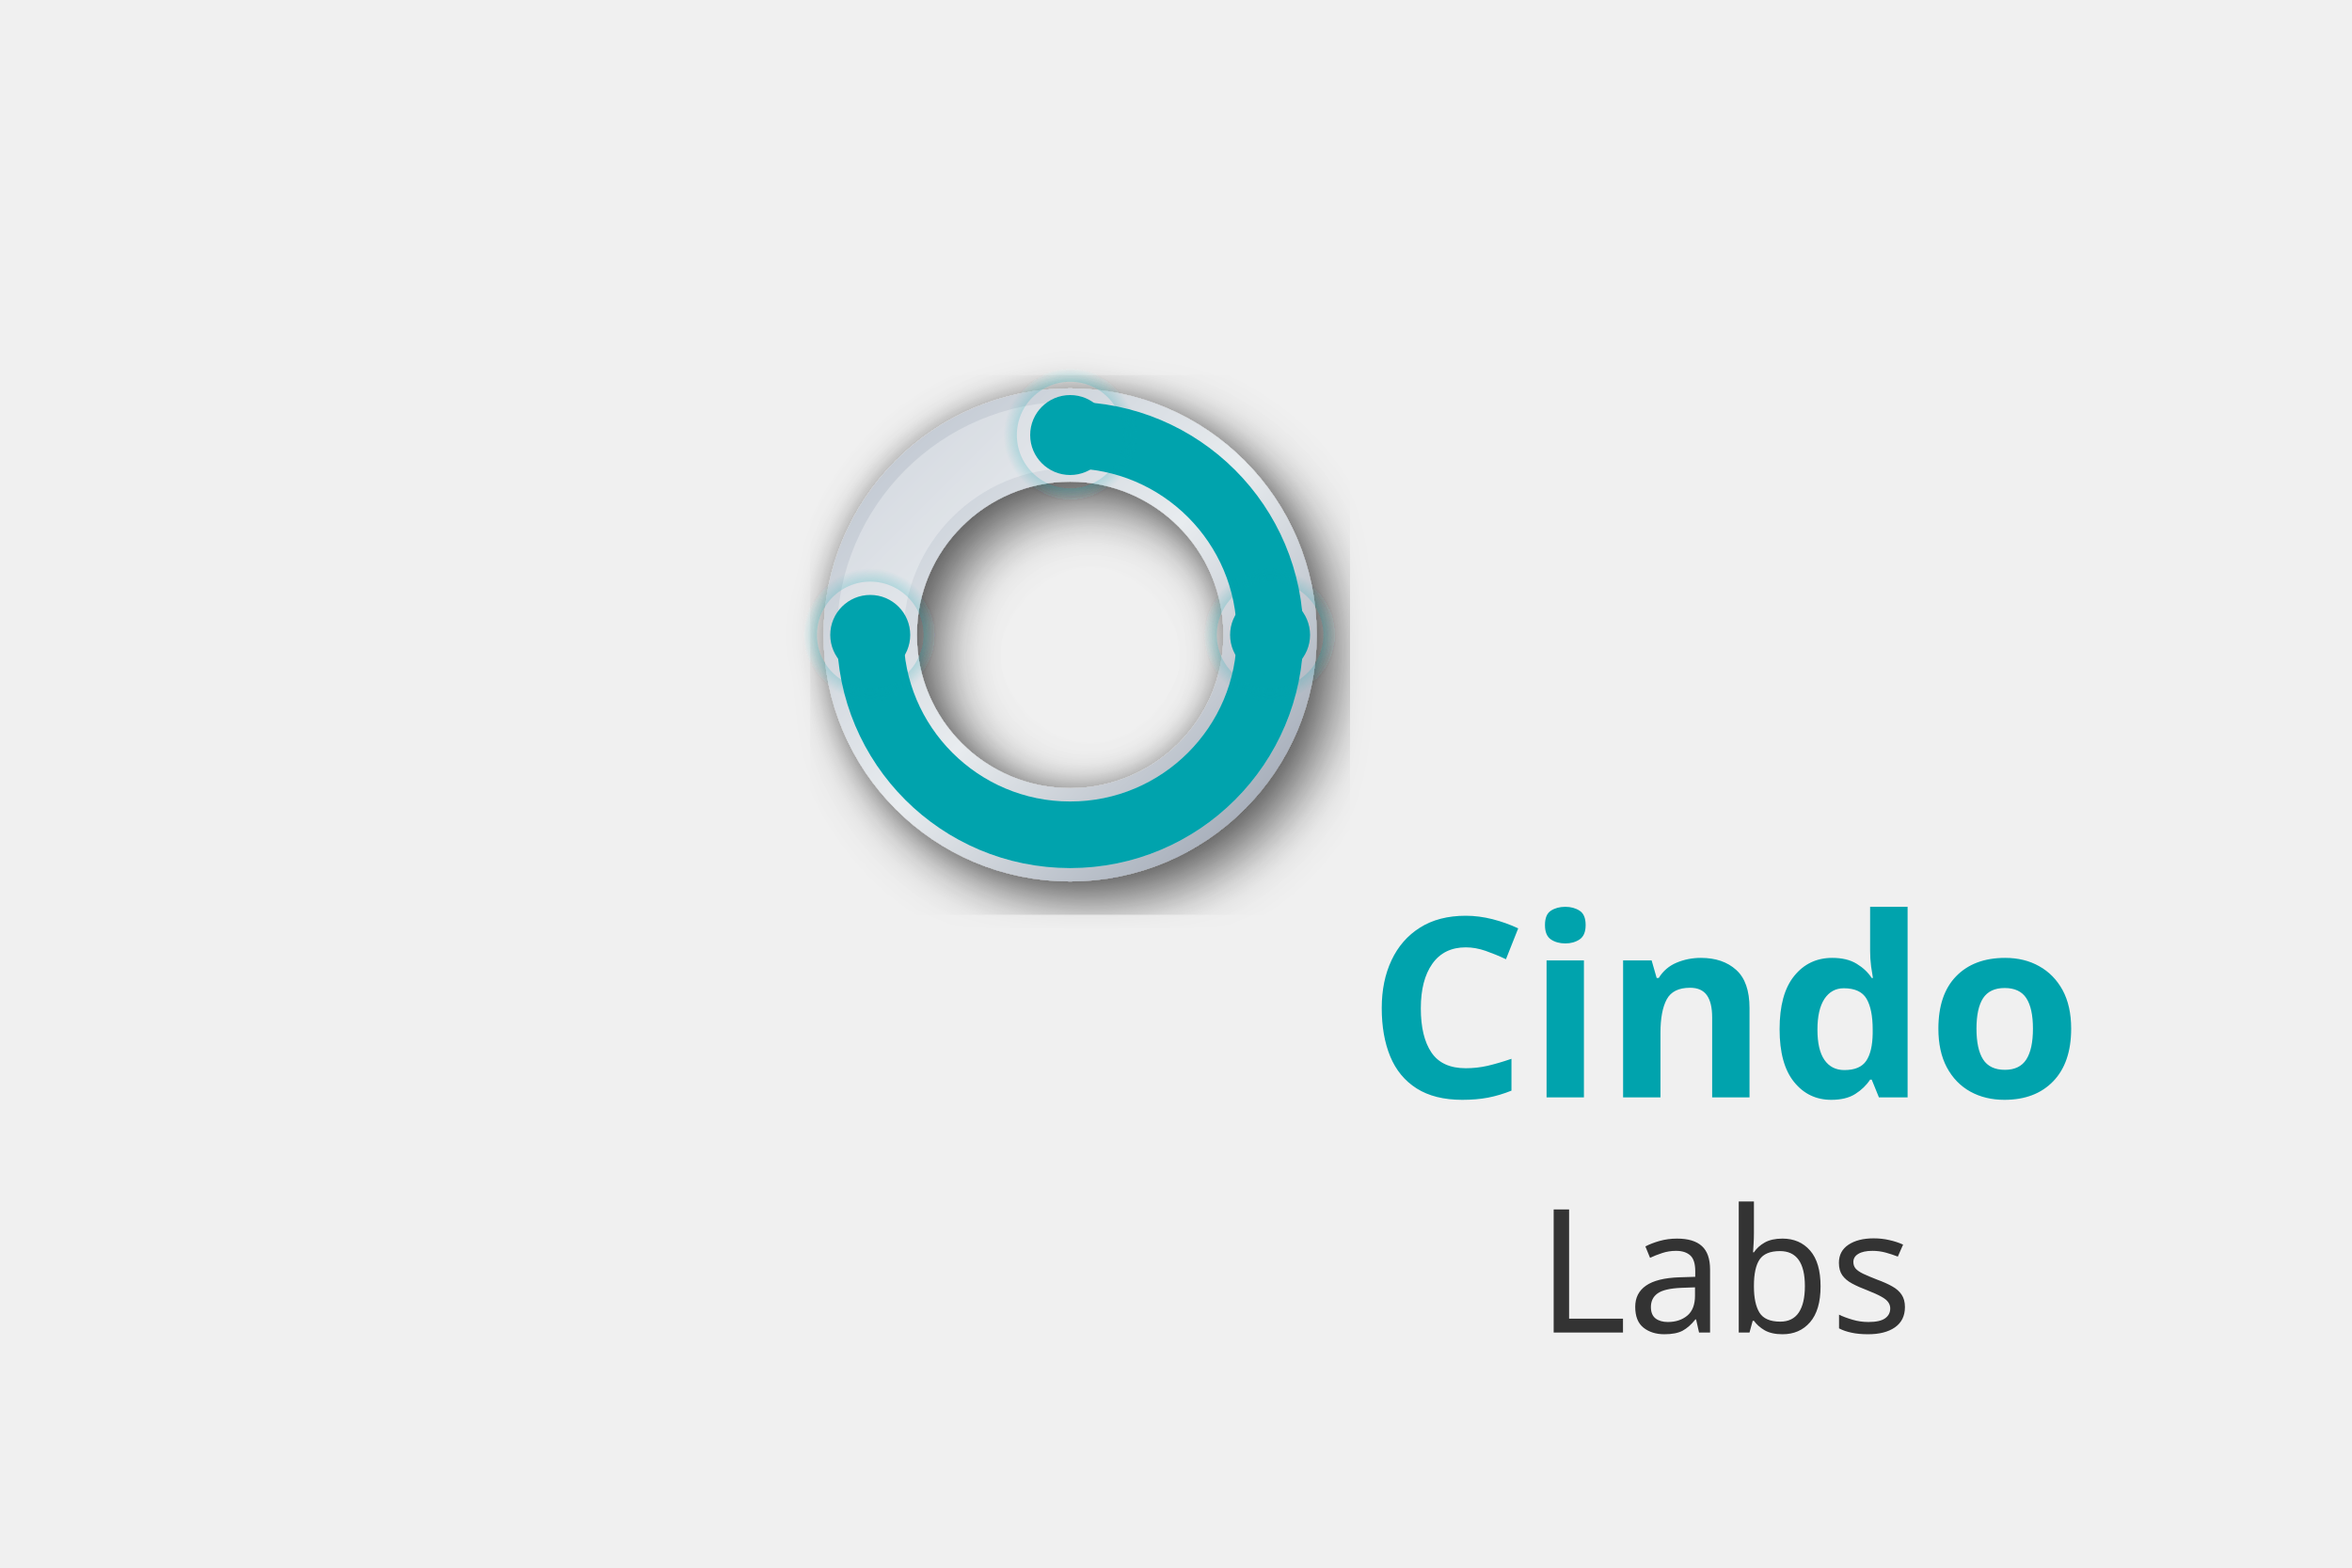
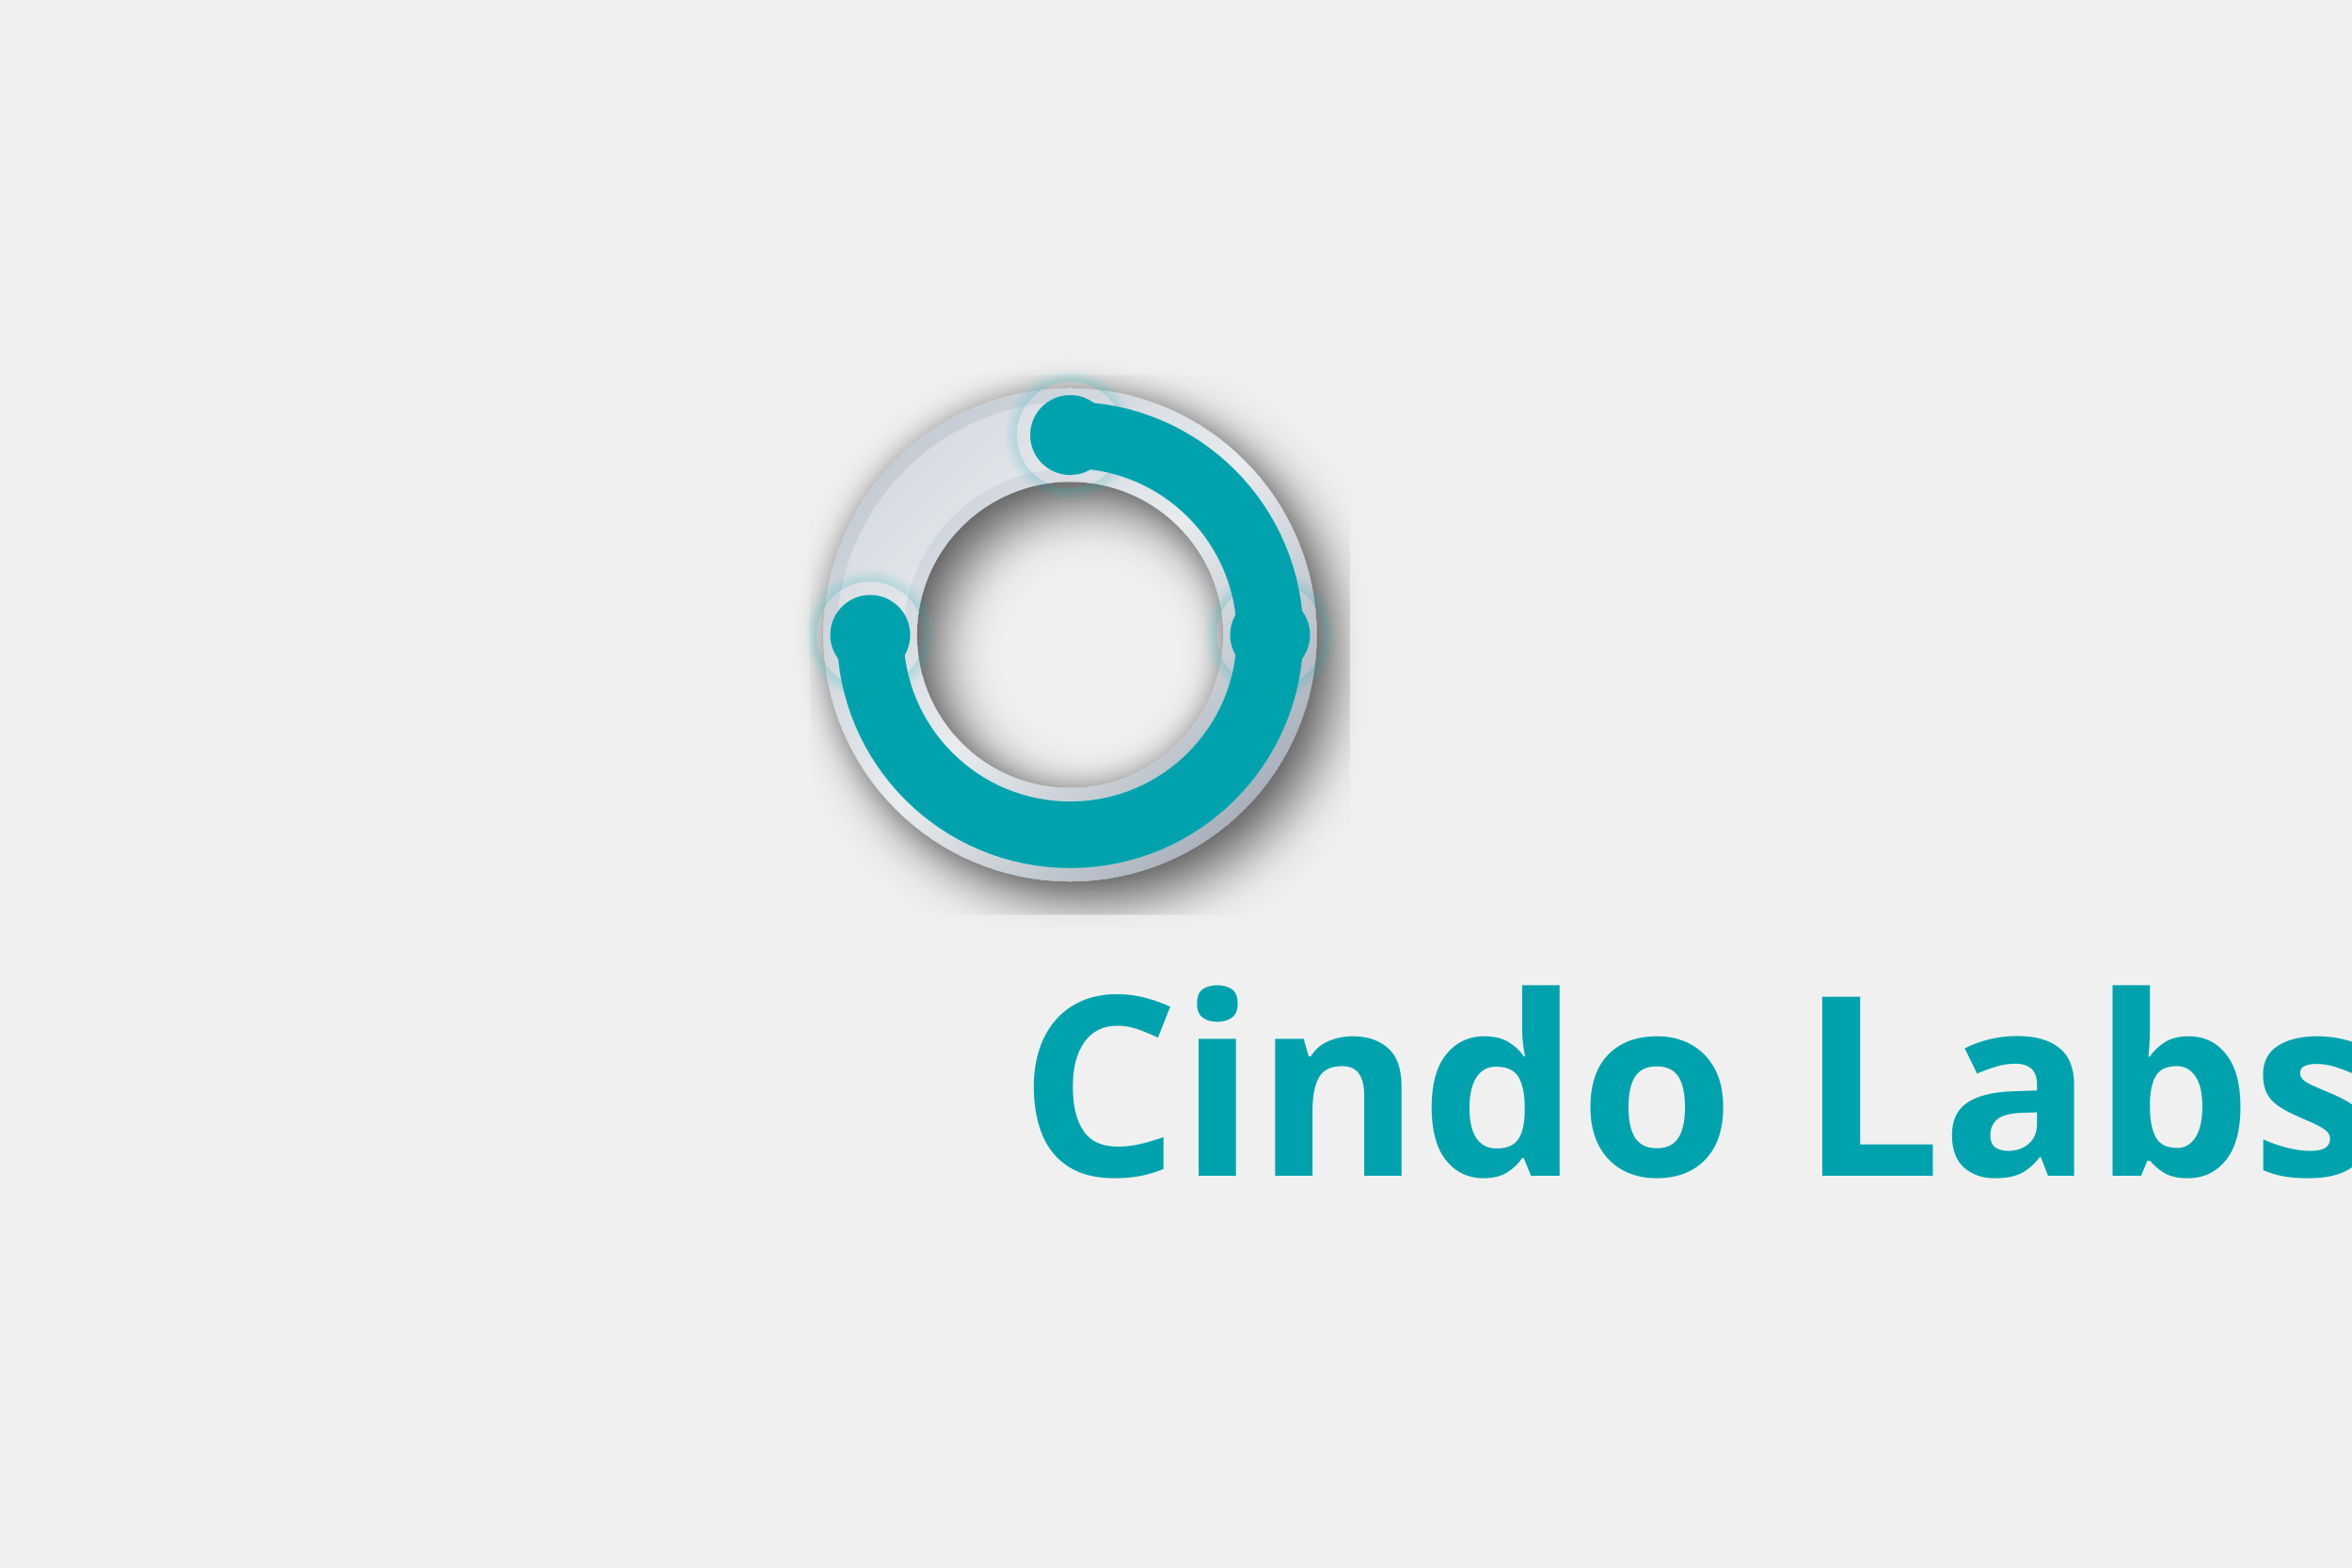
<svg xmlns="http://www.w3.org/2000/svg" width="300" height="200" viewBox="0 0 300 200">
  <rect x="0" y="0" width="300" height="200" fill="none" />
  <defs>
    <linearGradient id="metallicGradient" x1="0%" y1="0%" x2="100%" y2="100%">
      <stop offset="0%" style="stop-color:#C0C7D1;stop-opacity:1" />
      <stop offset="50%" style="stop-color:#E8ECEF;stop-opacity:1" />
      <stop offset="100%" style="stop-color:#A0A8B5;stop-opacity:1" />
    </linearGradient>
    <radialGradient id="glowGradient" cx="50%" cy="50%" r="50%">
      <stop offset="0%" style="stop-color:#00A3AD;stop-opacity:1" />
      <stop offset="100%" style="stop-color:#00A3AD;stop-opacity:0" />
    </radialGradient>
    <filter id="shadow" x="-20%" y="-20%" width="140%" height="140%">
      <feGaussianBlur in="SourceAlpha" stdDeviation="4" />
      <feOffset dx="3" dy="3" result="offsetblur" />
      <feComponentTransfer>
        <feFuncA type="linear" slope="0.5" />
      </feComponentTransfer>
      <feMerge>
        <feMergeNode />
        <feMergeNode in="SourceGraphic" />
      </feMerge>
    </filter>
    <filter id="glow" x="-20%" y="-20%" width="140%" height="140%">
      <feGaussianBlur in="SourceAlpha" stdDeviation="2" />
      <feOffset dx="0" dy="0" result="offsetblur" />
      <feComponentTransfer>
        <feFuncA type="linear" slope="0.3" />
      </feComponentTransfer>
      <feMerge>
        <feMergeNode />
        <feMergeNode in="SourceGraphic" />
      </feMerge>
    </filter>
  </defs>
  <g transform="translate(60, 30) scale(0.85)" filter="url(#glow)">
    <path d="M60 60 A30 30 0 0 1 120 60 A30 30 0 0 1 60 60 M120 60 A30 30 0 0 1 60 60" fill="none" stroke="url(#metallicGradient)" stroke-width="14" stroke-linecap="round" filter="url(#shadow)" />
    <path d="M60 60 A30 30 0 0 1 120 60 A30 30 0 0 1 60 60 M120 60 A30 30 0 0 1 60 60" fill="none" stroke="#FFFFFF" stroke-width="10" stroke-linecap="round" opacity="0.3" />
    <path d="M90 30 A30 30 0 0 1 90 90 A30 30 0 0 1 60 60" fill="none" stroke="#00A3AD" stroke-width="10" stroke-linecap="round" />
    <circle cx="60" cy="60" r="6" fill="#00A3AD" />
    <circle cx="60" cy="60" r="10" fill="none" stroke="url(#glowGradient)" stroke-width="4" />
    <circle cx="120" cy="60" r="6" fill="#00A3AD" />
    <circle cx="120" cy="60" r="10" fill="none" stroke="url(#glowGradient)" stroke-width="4" />
    <circle cx="90" cy="30" r="6" fill="#00A3AD" />
    <circle cx="90" cy="30" r="10" fill="none" stroke="url(#glowGradient)" stroke-width="4" />
  </g>
-   <text x="220" y="140" text-anchor="middle" font-family="Montserrat, sans-serif" font-size="32" font-weight="700" fill="#00A3AD">Cindo</text>
-   <text x="220" y="170" text-anchor="middle" font-family="Montserrat, sans-serif" font-size="22" font-weight="400" fill="#333333">Labs</text>
+   <text x="130" y="150" text-anchor="start" font-family="Montserrat, sans-serif" font-size="32" font-weight="700" fill="#00A3AD">Cindo Labs</text>
</svg>
